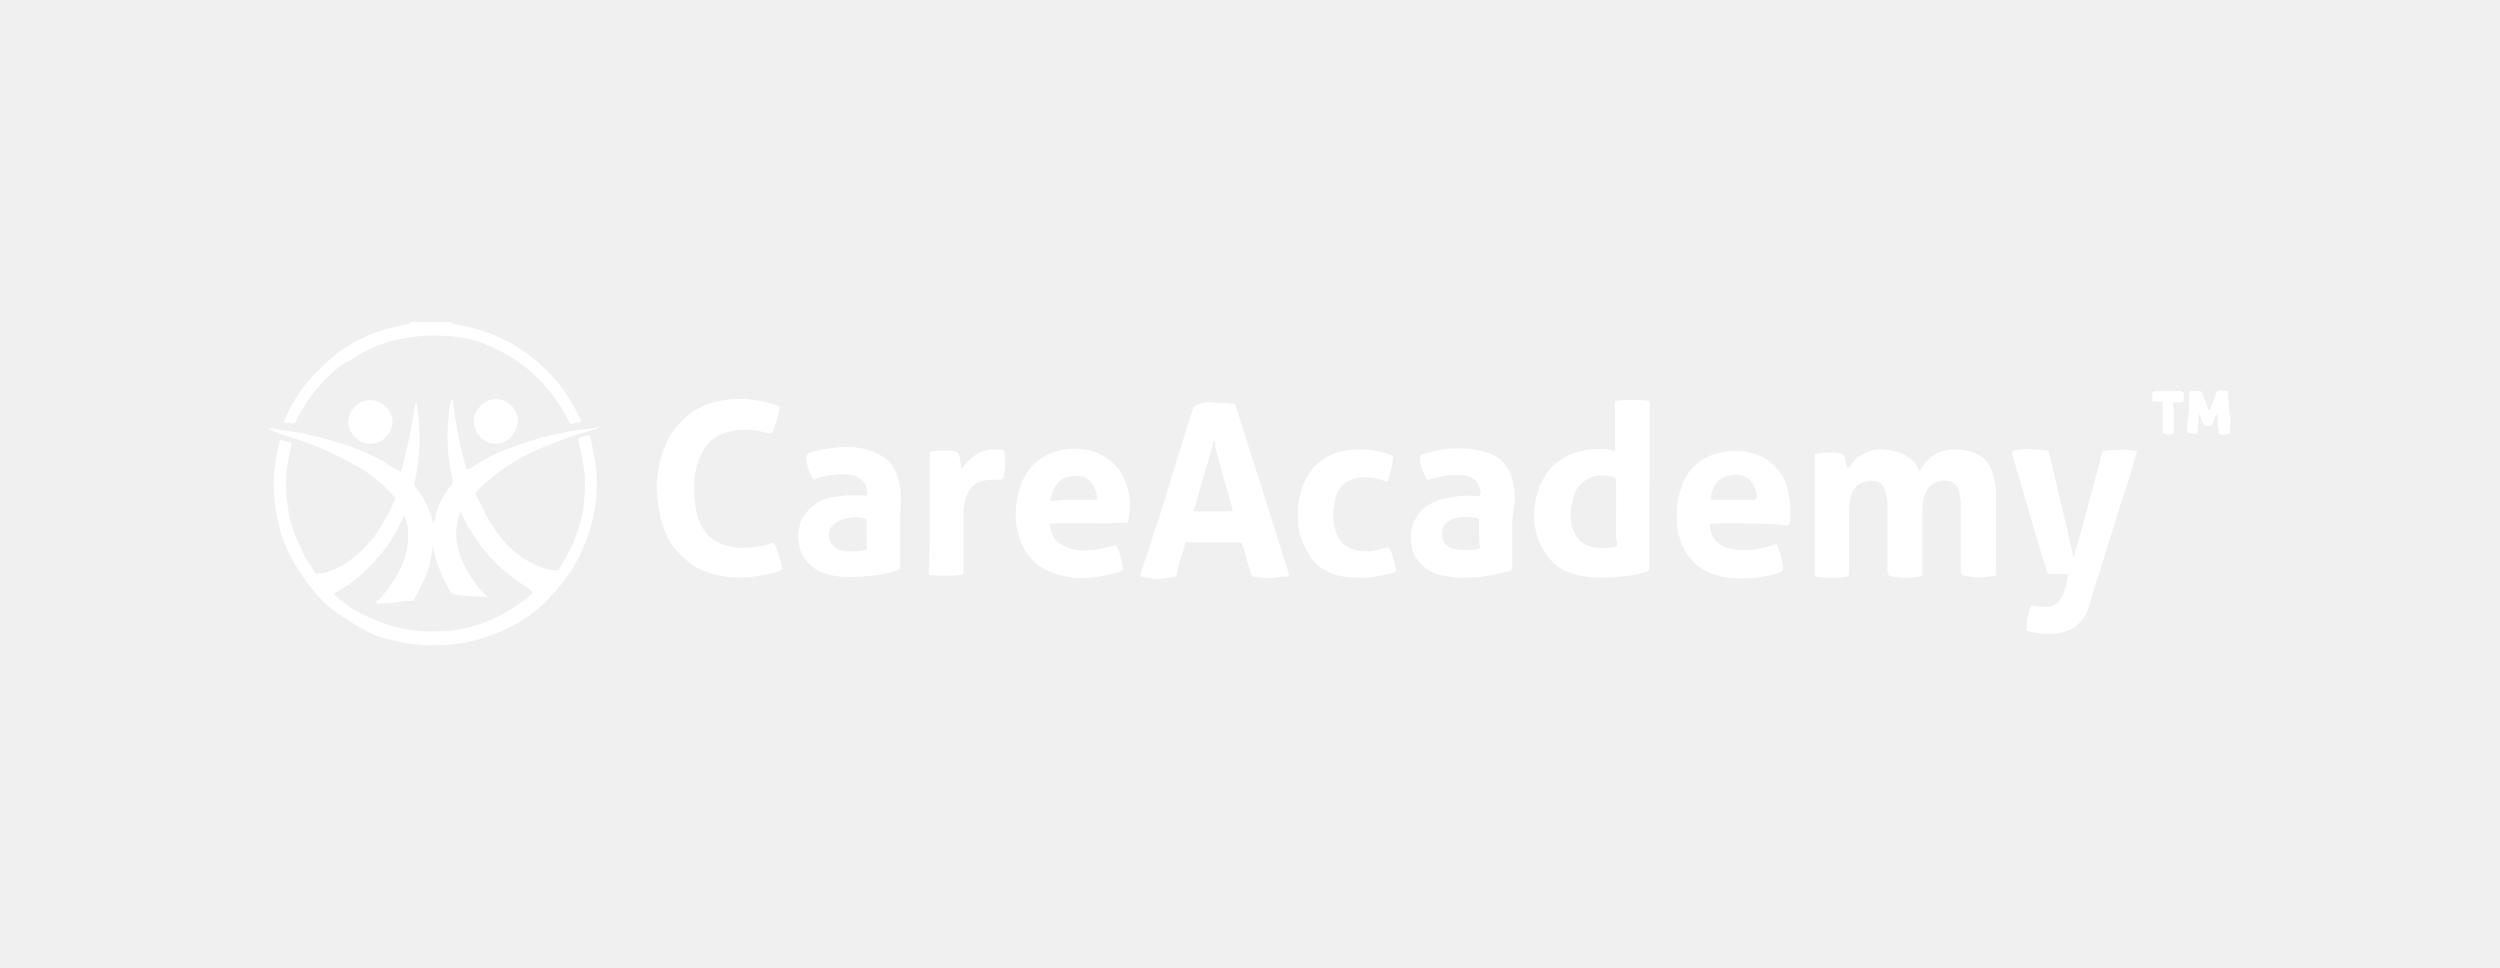
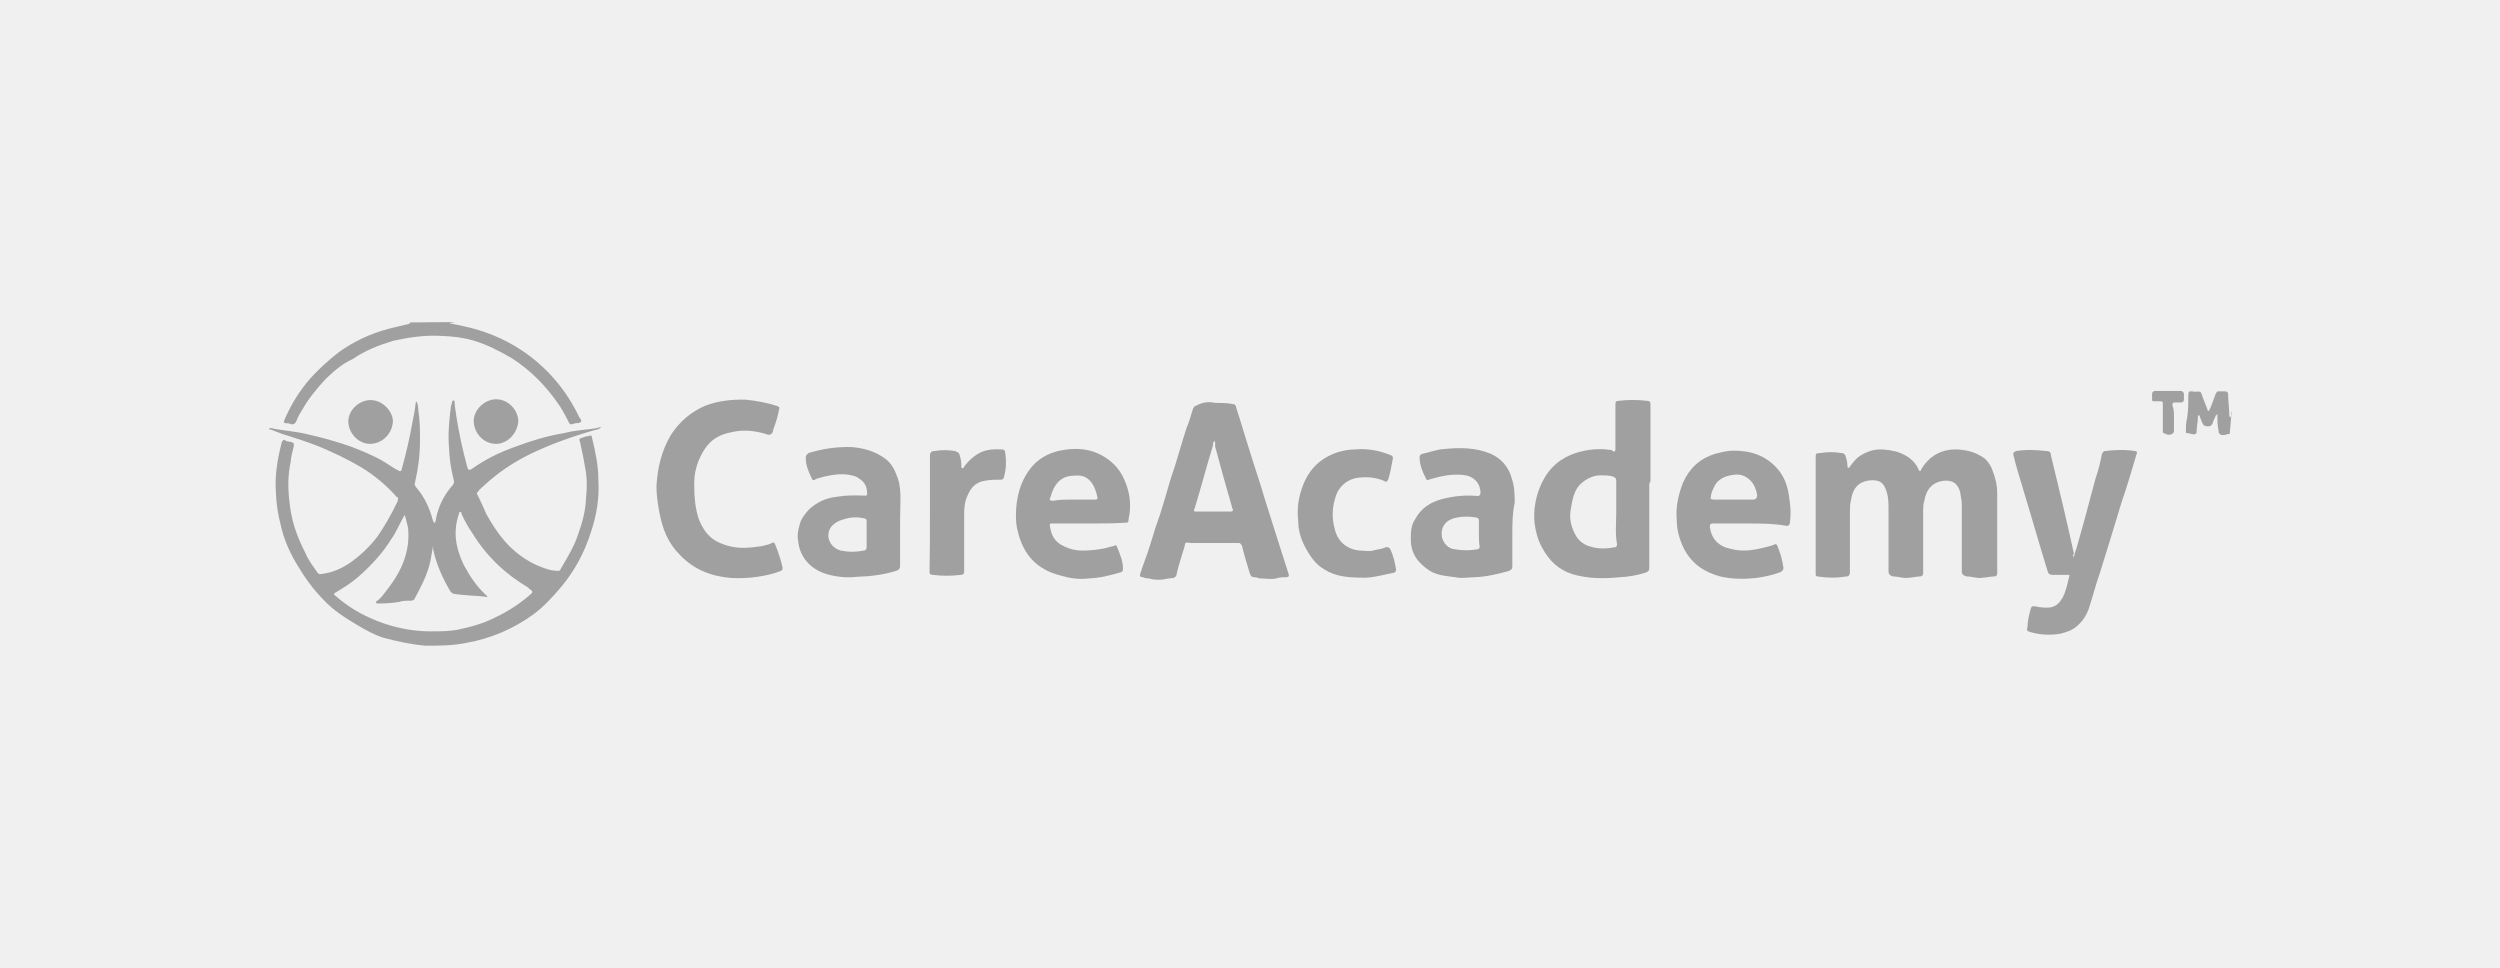
- <svg xmlns="http://www.w3.org/2000/svg" id="Layer_1" data-name="Layer 1" viewBox="0 0 628 243">
-   <defs>
-     <style>
-       .cls-1 {
-         fill: #fff;
-       }
-     </style>
-   </defs>
+ <svg xmlns="http://www.w3.org/2000/svg" version="1.1" id="Layer_1" x="0px" y="0px" viewBox="0 0 628 243" style="enable-background:new 0 0 628 243;" xml:space="preserve">
+   <style type="text/css">
+ 	.st0{fill:#A0A0A0;}
+ </style>
  <g id="kaqCvh.tif">
    <g>
-       <path class="cls-1" d="m114.11,80.91c-.4.26-.79,0-1.19.26,1.19.26,2.25.4,3.44.66,5.16,1.06,10.2,3.05,14.57,5.96,6.36,4.24,11.39,10.06,14.57,16.95.26.4.66.79.4,1.19-.26.26-.79.26-1.19.26s-.79.26-1.06.26c-.4,0-.66-.26-.79-.66-.79-1.46-1.59-3.05-2.38-4.24-3.05-4.63-7.02-8.61-11.79-11.65-3.05-1.85-6.22-3.44-9.53-4.37-2.65-.79-5.16-1.06-7.95-1.19-4.24-.26-8.34.26-12.45,1.19-3.58,1.06-7.02,2.38-10.2,4.63-2.65,1.19-4.77,3.05-6.75,5.03-2.25,2.38-4.24,4.77-5.83,7.55-.66,1.06-1.19,1.99-1.59,3.05-.26.4-.4.66-1.06.66-.66-.26-1.19-.26-1.59-.26s-.4-.26-.26-.66c1.59-3.84,3.84-7.42,6.62-10.59,2.25-2.38,4.63-4.63,7.15-6.62,3.84-2.65,7.95-4.63,12.45-5.83,1.59-.4,3.18-.79,5.03-1.19.26,0,.4-.26.4-.4h10.99Z" />
-       <path class="cls-1" d="m560.1,108.99c-.66,0-1.06.26-1.59.26-.79,0-1.19-.26-1.19-1.06-.26-1.46-.26-2.78-.26-4.24-.26.26-.26.4-.4.4-.26.66-.66,1.46-.79,1.99-.26.4-.4.66-1.06.66-1.06,0-1.19-.26-1.59-1.06-.26-.66-.4-1.19-.66-1.85-.26.26-.26.4-.26.66,0,1.19-.26,2.25-.26,3.44,0,.66-.26.79-.79.79-.4,0-1.06-.26-1.59-.26-.4,0-.26-.26-.26-.4,0-1.19,0-2.25.26-3.44.26-1.85.26-3.58.26-5.43,0-1.19,0-1.46,1.46-1.19,1.85,0,1.46-.4,2.25,1.59.4,1.06.79,1.99,1.06,2.78,0,.26,0,.4.4.4.4-.79.79-1.85,1.06-2.65.26-.66.4-1.19.66-1.85.26-.4.4-.4.66-.4h1.59c.4,0,.66.26.66.66,0,1.85.26,3.44.26,5.16,0,.26,0,.4.26.66.26-.66,0-1.19.26-1.59l-.4,5.96h0Z" />
-       <path class="cls-1" d="m67.5,107.79c.26-.26.4-.26.4-.26,3.05.66,6.22.79,9.4,1.59,3.58.79,7.15,1.85,10.86,3.05,2.78,1.06,5.56,2.25,8.34,3.84,1.19.79,2.38,1.59,3.58,2.25q.66.4.79-.26c1.06-3.97,1.99-7.81,2.65-11.79.26-1.59.66-3.18.79-4.77,0,0,0-.26.26-.4.26.79.4,1.59.4,2.38.4,2.38.4,4.77.4,7.15,0,3.58-.4,7.02-1.19,10.46-.26.66,0,1.19.4,1.59,1.99,2.38,3.18,5.03,3.97,7.95,0,.26.26.4.26.66h.26c.26-1.06.4-2.25.79-3.18.79-2.38,1.99-4.37,3.58-6.22.26-.4.4-.66.26-1.19-.66-2.78-1.06-5.43-1.19-8.21-.26-3.18,0-6.62.4-9.8,0-.66.26-1.19.4-1.85q0-.26.26-.26c.26,0,.26.26.26.4,0,1.19.26,2.25.4,3.44.66,4.37,1.59,8.61,2.78,12.98q.26,1.06,1.06.4c3.44-2.38,7.02-4.24,10.99-5.56,3.97-1.46,7.95-2.65,12.18-3.44,2.65-.66,5.16-.79,7.95-1.19.4,0,.79-.26,1.46-.4-.66.66-1.19.79-1.59.79-5.56,1.59-11.26,3.58-16.55,6.22-3.97,1.99-7.55,4.37-10.86,7.42-.66.66-1.46,1.19-1.99,1.99-.26.26-.26.4,0,.79.79,1.59,1.46,3.18,2.25,4.77,1.85,3.18,3.84,6.22,6.36,8.61,2.65,2.38,5.56,4.24,9,5.16.79.26,1.59.26,2.38.4.4,0,.66,0,.79-.4,1.59-2.78,3.44-5.56,4.37-8.74,1.06-3.05,1.85-5.96,1.99-9.14.26-2.78.26-5.43-.26-8.21-.26-1.99-.79-3.97-1.19-5.96-.26-.66-.26-.79.66-1.06.66-.26,1.06-.26,1.59-.4.4-.26.66,0,.66.4.79,3.44,1.59,6.75,1.59,10.46.26,4.63-.4,9-1.85,13.37-1.59,5.03-3.97,9.53-7.42,13.64-2.25,2.65-4.37,5.03-7.15,7.02-5.03,3.58-10.59,5.96-16.82,7.15-3.44.66-6.75.66-10.2.66-3.58-.26-7.15-1.06-10.59-1.99-2.25-.66-4.37-1.85-6.36-3.05-3.18-1.85-6.22-3.84-8.61-6.36-2.78-2.78-5.03-5.96-7.02-9.4-1.85-3.05-3.05-6.22-3.84-9.53-.66-2.65-1.06-5.43-1.19-8.21-.26-4.24.4-8.34,1.46-12.58.26-.4.4-.66.79-.4.4.26,1.06.4,1.46.4.66.26.79.26.66,1.06-.4,1.46-.66,2.78-.79,3.97-.66,3.18-.66,6.62-.26,9.8.4,4.63,1.85,8.74,3.97,12.98.79,1.85,1.99,3.44,3.05,5.03.26.4.66.26.79.26,2.65-.26,4.77-1.19,7.02-2.65,2.78-1.85,5.16-4.24,7.15-6.75,1.85-2.65,3.44-5.43,4.77-8.34.26-.4.26-.79.4-1.19,0-.26,0-.4-.26-.4-2.65-3.05-5.83-5.56-9.14-7.55-3.44-1.99-6.75-3.58-10.59-5.16-3.05-1.19-6.22-2.25-9.4-3.18-1.19-.66-1.72-.93-2.38-1.06h0Zm41.18,29.4v.4c-.26,1.46-.4,2.78-.79,4.24-.79,3.18-2.38,5.96-3.84,8.74-.26.4-.66.4-1.06.4-1.06,0-1.85,0-2.65.26-1.85.26-3.58.4-5.43.4-.26,0-.4,0-.4-.26s0-.26.26-.4c1.06-.79,1.85-1.99,2.65-3.05,3.44-4.37,5.56-9.4,5.03-15.23-.26-1.06-.4-1.99-.79-3.05-.26,0-.26.26-.26.26-1.06,1.85-1.85,3.84-3.05,5.56-2.25,3.58-5.16,6.75-8.34,9.53-1.85,1.59-3.84,2.78-5.83,3.97-.4.26-.4.4,0,.66,2.65,2.38,5.56,4.24,8.74,5.56,4.77,2.25,10.06,3.44,15.23,3.44,2.25,0,4.63,0,6.75-.4,3.44-.66,6.62-1.59,9.53-3.05,3.44-1.59,6.36-3.58,9.14-5.96q.4-.4,0-.79c-.26-.26-.66-.4-.79-.66-5.83-3.44-10.46-7.95-14.04-13.64-1.06-1.59-1.99-3.18-2.78-5.03,0-.26,0-.4-.26-.4s-.26.26-.26.4c-.4,1.19-.66,2.38-.79,3.84-.26,3.18.66,6.36,1.99,9.14,1.46,2.78,3.18,5.43,5.56,7.55,0,0,.4.26.26.4,0,.26-.26,0-.4,0-2.65-.26-5.16-.26-7.81-.66-.4,0-.79-.26-1.06-.66-1.99-3.44-3.58-7.02-4.37-10.99.13.4.13-.13-.13-.53h0Z" />
-       <path class="cls-1" d="m464.36,117.59c.79-1.06,1.46-1.99,2.38-2.78,2.25-1.46,4.37-2.25,7.02-1.85.79,0,1.59.26,2.38.4,2.65.79,4.63,1.99,5.83,4.63q0,.26.26.26c.26,0,.26-.26.26-.4,2.38-3.97,6.22-5.56,10.86-4.77,1.99.26,3.84,1.06,5.16,2.25.79.79,1.46,1.85,1.85,3.05.66,1.85,1.06,3.58,1.06,5.43v20.26c0,.4-.26.66-.66.66-1.06,0-1.85.26-2.78.26-1.46.26-2.78-.26-4.24-.26q-1.19-.26-1.19-1.19v-16.95c0-1.06-.26-1.99-.4-3.05-.66-2.38-2.25-3.05-4.37-2.78-2.65.4-4.24,2.25-4.63,5.03-.26.79-.26,1.85-.26,2.65v15.63q0,.79-.79.79c-.79,0-1.85.26-2.65.26-1.46.26-2.78-.26-4.24-.26q-1.06-.26-1.06-1.19v-15.36c0-1.46,0-3.05-.4-4.37-.66-2.65-1.99-3.44-4.63-3.05-2.65.4-3.97,1.99-4.37,4.77-.26,1.06-.26,2.25-.26,3.18v14.96q0,1.06-.79,1.06c-2.38.4-4.77.4-7.42,0-.26,0-.4-.26-.4-.4v-29.4c0-1.19,0-1.06,1.19-1.19,1.85-.26,3.44-.26,5.16,0,.66,0,1.06.4,1.19,1.06.26.79.4,1.85.4,2.65.26-.4.26-.26.53,0h0Z" />
-       <path class="cls-1" d="m305.33,101.17c1.46,0,2.78,0,4.37.26.4,0,.79.26.79.79,1.19,3.58,2.25,7.15,3.44,10.86,1.19,3.97,2.65,7.95,3.84,12.05,1.99,6.36,3.97,12.58,5.96,18.94q.26.79-.66.79c-.79,0-1.59,0-2.38.26-1.46.26-2.65,0-3.97,0-.4,0-.79-.26-1.46-.26s-.79-.26-1.06-.79c-.66-2.38-1.46-4.77-1.99-7.15-.26-.4-.4-.66-.79-.66h-12.45c-1.46-.26-1.19,0-1.46,1.06-.66,2.38-1.46,4.63-1.99,7.02,0,.26-.26.4-.66.66-1.06,0-1.99.26-3.05.4s-2.25,0-3.18-.26c-.4,0-.79,0-1.46-.26-.66,0-.79-.26-.66-.79.4-1.06.66-2.25,1.06-3.18,1.06-2.78,1.85-5.83,2.78-8.61,1.46-3.97,2.65-8.21,3.84-12.18,1.46-4.24,2.65-8.61,3.97-12.84.66-1.59,1.06-3.18,1.59-4.77.26-.4.4-.66.79-.66,1.72-.93,3.18-.93,4.77-.66Zm-.26,9.53c-.4.4-.4.79-.4,1.19-1.59,5.16-3.05,10.59-4.63,15.76-.26.66-.26.79.4.79h8.74c.4,0,.66-.26.4-.66-1.46-5.16-3.05-10.46-4.37-15.76.13-.26.13-.66-.13-1.32h0Z" />
-       <path class="cls-1" d="m414.31,121.96v20.66c0,.66-.26.79-.79,1.06-2.25.66-4.37,1.06-6.62,1.19-3.97.4-7.95.4-12.05-.79-3.44-1.06-5.83-3.44-7.55-6.62-1.06-1.85-1.59-3.97-1.85-5.96-.4-3.58.26-7.15,1.85-10.46,1.85-3.84,4.77-6.22,8.74-7.42,2.78-.79,5.43-1.06,8.21-.66.26,0,.66,0,.79.26.4.26.66,0,.66-.4v-11.39c0-.66.26-.79.66-.79,2.38-.26,4.77-.26,7.42,0,.4,0,.66.26.66.66v19.6c-.13.26-.13.66-.13,1.06h0Zm-8.34,6.75v-7.95c0-.66-.26-.79-.79-1.06-1.06-.26-2.25-.26-3.18-.26-2.65,0-5.56,1.99-6.36,4.37-.66,1.59-.79,3.05-1.06,4.63-.26,2.25.26,4.37,1.46,6.36.79,1.19,1.85,1.99,3.18,2.38,1.99.66,4.24.66,6.22.26.66,0,.79-.4.79-.79-.53-2.52-.26-5.16-.26-7.95h0Z" />
-       <path class="cls-1" d="m520.91,139.97c.26-.79.4-1.59.66-2.25.79-2.78,1.59-5.83,2.38-8.61.79-3.05,1.59-5.96,2.38-9,.66-1.99,1.19-3.97,1.59-6.22.26-.4.4-.66.79-.66,2.38-.26,5.03-.4,7.55,0,.4,0,.66.26.4.79-1.19,3.97-2.38,8.21-3.84,12.18-1.85,5.96-3.58,11.79-5.43,17.61-1.06,3.05-1.85,5.96-2.78,9-.66,1.85-1.59,3.18-3.05,4.37-1.19,1.06-2.65,1.46-4.24,1.85-2.38.4-5.03.26-7.42-.4-.79-.26-1.06-.26-.79-1.19,0-1.59.4-3.05.79-4.63.26-.79.26-.66,1.06-.66,1.19.26,2.65.4,3.84.26,1.59-.26,2.38-1.19,3.18-2.65.79-1.59,1.19-3.58,1.59-5.16.26-.4-.26-.4-.4-.4h-3.84q-1.06,0-1.19-.79c-2.25-7.15-4.24-14.17-6.36-21.45-.79-2.65-1.59-5.16-2.25-7.81q-.26-.79.66-1.06c2.38-.4,5.03-.26,7.55,0,.66,0,1.06.26,1.06,1.06,1.99,8.21,3.97,16.55,5.83,24.76-.13.4.13.66.26,1.06-.13,0,0,0,0,0h0Z" />
-       <path class="cls-1" d="m174.36,122.36c0,2.78.26,5.43,1.06,7.95,1.06,2.78,2.65,5.03,5.56,6.22,1.99.79,3.97,1.19,6.22,1.06,1.46,0,2.78-.26,3.97-.4,1.06-.26,1.85-.4,2.65-.79.4-.26.66,0,.79.26.79,1.99,1.46,3.97,1.85,5.96,0,.4-.26.66-.4.66-1.99.79-3.97,1.19-5.96,1.46-1.99.26-4.24.4-6.36.26-5.03-.4-9.4-1.99-12.98-5.83-3.05-3.05-4.37-6.62-5.16-10.86-.4-2.25-.66-4.24-.66-6.36.26-4.63,1.19-8.74,3.58-12.84,2.25-3.44,5.03-5.83,8.74-7.42,3.18-1.19,6.62-1.59,10.2-1.46,2.78.26,5.43.79,7.95,1.59.4.26.66.4.4.79-.26,1.85-.79,3.44-1.46,5.16v.26q-.4,1.19-1.59.79c-2.38-.79-5.03-1.06-7.42-.79-1.85.26-3.58.66-5.03,1.46-1.99,1.06-3.18,2.78-4.24,4.77-1.32,2.91-1.72,5.43-1.72,8.08h0Z" />
-       <path class="cls-1" d="m439.34,131.5h-9.14q-.79,0-.66.79c.4,3.05,2.25,5.03,5.43,5.56,2.65.66,5.16.4,7.95-.26,1.06-.26,1.85-.4,2.78-.79.4-.26.66,0,.79.4.79,1.85,1.19,3.44,1.46,5.43,0,.66-.26.79-.66,1.06-1.99.79-4.24,1.19-6.22,1.46-3.05.26-5.96.26-9-.4-3.97-1.06-7.02-3.05-9-6.75-1.19-2.38-1.85-4.77-1.85-7.42-.26-3.18.4-6.36,1.59-9.4,1.59-3.58,4.24-5.96,7.95-7.15,1.59-.4,3.18-.79,4.63-.79,4.37,0,8.34,1.19,11.26,4.77,1.46,1.85,2.25,3.84,2.65,5.96.4,2.38.66,4.77.26,7.42,0,.4-.26.66-.79.66-3.18-.53-6.36-.53-9.4-.53h0Zm-3.84-5.96h4.77q1.19,0,1.06-1.19c-.26-1.46-.79-2.78-1.85-3.84-1.19-1.06-2.65-1.46-4.24-1.19-2.25.26-3.97,1.19-4.77,3.18-.4.79-.66,1.46-.66,2.25-.26.66,0,.66.66.79,1.46,0,3.31,0,5.03,0h0Z" />
-       <path class="cls-1" d="m273.55,131.5h-9.4q-.4,0-.4.4c.26,1.99.79,3.58,2.65,4.77,1.85,1.06,3.58,1.59,5.56,1.59,2.78,0,5.43-.4,7.95-1.19.4-.26.66,0,.66.26.79,1.85,1.46,3.58,1.46,5.56,0,.4-.26.66-.4.66-2.65.79-5.43,1.46-8.21,1.59-2.38.26-4.63,0-7.02-.66-5.96-1.46-9.53-5.16-10.86-11.39-.26-1.19-.4-2.38-.4-3.58,0-4.63,1.06-9,4.24-12.58,2.25-2.38,5.03-3.58,7.95-3.97,2.38-.4,4.77-.26,7.15.4,3.18,1.06,5.83,3.05,7.42,5.96,1.59,3.05,2.25,5.96,1.85,9.14,0,.66-.26,1.46-.26,1.99,0,.79-.26.79-.79.79-2.91.26-6.22.26-9.14.26h0Zm-3.97-5.96h5.43c.4,0,.66,0,.66-.4-.26-1.46-.66-2.78-1.59-3.97-1.19-1.46-2.65-1.85-4.37-1.59-1.85,0-3.44.79-4.37,2.25-.79,1.06-1.06,2.25-1.46,3.44-.26.4,0,.66.66.66,1.59-.4,3.18-.4,5.03-.4h0Z" />
-       <path class="cls-1" d="m379.88,134.15v8.21c0,.66-.26.79-.79,1.06-2.78.79-5.83,1.46-8.74,1.59-1.59,0-3.18.4-4.77,0-2.25-.26-4.37-.4-6.36-1.59-3.05-1.85-4.77-4.37-4.77-7.81,0-1.85,0-3.58,1.06-5.16,1.46-2.78,3.84-4.24,6.62-5.03,3.05-.79,6.22-1.06,9.14-.79.4,0,.66-.26.66-.66,0-2.65-1.85-4.37-4.37-4.63-2.78-.26-5.56.26-8.34,1.06-.66.26-.79.26-1.06-.4-.79-1.59-1.46-3.18-1.46-5.16,0-.4.26-.66.66-.79,1.85-.4,3.58-1.06,5.43-1.19,3.97-.4,7.95-.4,11.79,1.19,2.65,1.19,4.37,3.18,5.16,5.96.66,1.99.79,3.97.79,6.22-.66,2.78-.66,5.3-.66,7.95h0Zm-8.34,0h0v-3.44c0-.4-.26-.66-.66-.66-1.59-.26-3.18-.26-4.77,0-2.38.4-4.24,1.99-3.84,4.77.26,1.59,1.59,3.05,3.44,3.18,1.85.26,3.58.26,5.43,0,.4,0,.66-.26.66-.66-.26-.93-.26-2.25-.26-3.18h0Z" />
-       <path class="cls-1" d="m226.14,133.88v8.34c0,.66-.26.79-.66,1.06-3.44,1.06-6.75,1.46-10.2,1.59-2.65.26-5.43,0-7.95-.79-3.58-1.19-6.36-3.97-6.75-8.21-.26-1.46,0-2.78.4-4.24.4-1.59,1.46-2.78,2.38-3.84,1.99-1.85,4.24-2.78,6.75-3.05,2.38-.4,4.63-.4,7.02-.26.66,0,.79,0,.66-.79,0-1.46-.66-2.65-1.85-3.44-.4-.4-1.06-.66-1.59-.79-2.65-.66-5.03-.26-7.55.26-.66.26-1.46.26-1.99.66-.4.26-.66,0-.79-.4-.79-1.59-1.46-3.18-1.46-5.16,0-.4.26-.79.66-1.06,3.58-1.06,7.15-1.59,10.86-1.46,3.18.26,5.96,1.06,8.61,3.05,1.46,1.19,2.25,2.78,2.78,4.37.66,1.85.79,3.84.79,5.56-.13,3.31-.13,6.09-.13,8.61h0Zm-8.47.26h0v-3.18c0-.66-.26-.66-.66-.79-1.85-.4-3.44-.26-5.16.26-1.19.26-1.99.79-2.78,1.59-1.85,2.25-.66,5.43,2.25,6.22,1.85.4,3.84.4,5.83,0,.4,0,.66-.26.66-.79-.13-1.06-.13-2.38-.13-3.31h0Z" />
-       <path class="cls-1" d="m341.87,145.14c-3.58,0-6.62-.4-9.14-1.99-2.25-1.19-3.58-3.18-4.77-5.43-1.19-2.25-1.85-4.37-1.85-7.02-.26-2.65,0-5.16.79-7.55,1.46-4.77,4.37-7.95,9.14-9.53,1.46-.4,2.78-.66,4.37-.66,3.18-.26,6.22.26,9.14,1.46.4.26.4.4.4.66-.26,1.85-.66,3.84-1.19,5.43-.26.4-.4.66-.79.4-2.38-1.06-5.03-1.19-7.42-.79-2.78.66-4.63,2.65-5.16,5.43-.66,2.38-.66,5.03,0,7.42.66,3.18,3.18,5.16,6.36,5.43,1.06,0,2.25.26,3.18,0,1.06-.26,2.25-.4,3.18-.79q.66-.26,1.06.4c.79,1.59,1.19,3.44,1.46,5.16,0,.4-.26.79-.66.79-3.05.53-5.69,1.32-8.08,1.19h0Z" />
-       <path class="cls-1" d="m233.55,128.98v-14.57q0-1.06,1.06-1.06c1.85-.26,3.44-.26,5.16,0,.66.26,1.06.4,1.19,1.19.26.79.4,1.85.4,2.65,0,.26,0,.4.26.4s.4-.26.4-.4c1.19-1.59,2.65-2.78,4.24-3.58,1.85-.79,3.58-.79,5.43-.66.4,0,.66.26.66.66.26,1.99.26,4.24-.26,6.22,0,.4-.26.66-.79.66-1.46,0-2.78,0-4.24.26-2.25.4-3.44,1.85-4.24,3.84-.66,1.46-.79,3.05-.79,4.63v14.43q0,.79-.79.79c-2.38.26-4.77.26-7.15,0-.66,0-.79-.26-.79-.79.26-4.9.26-9.93.26-14.7h0Z" />
-       <path class="cls-1" d="m124.57,111.5c-3.05,0-5.56-2.65-5.56-5.83,0-2.78,2.78-5.43,5.56-5.43,3.05,0,5.56,2.65,5.56,5.56-.26,3.18-2.78,5.69-5.56,5.69Z" />
-       <path class="cls-1" d="m92.92,111.5c-2.78,0-5.43-2.65-5.43-5.56s2.65-5.43,5.56-5.43,5.56,2.65,5.56,5.43c-.13,3.05-2.65,5.56-5.69,5.56Z" />
-       <path class="cls-1" d="m546.07,104.88v3.44c0,.4-.26.66-.66.79-.66.26-1.19,0-1.85-.26-.26,0-.26-.26-.26-.4v-6.75c0-.66,0-.79-.79-.79h-1.46c-.4,0-.4-.26-.4-.4v-1.46q0-.79.79-.79h6.36c.4,0,.66.26.79.66v1.46c0,.4-.26.66-.66.66h-1.46c-.4,0-.66,0-.66.66.26,1.06.26,1.99.26,3.18h0Z" />
+       <path class="st0" d="M114.1,80.9c-0.4,0.3-0.8,0-1.2,0.3c1.2,0.3,2.2,0.4,3.4,0.7c5.2,1.1,10.2,3.1,14.6,6    c6.4,4.2,11.4,10.1,14.6,16.9c0.3,0.4,0.7,0.8,0.4,1.2c-0.3,0.3-0.8,0.3-1.2,0.3s-0.8,0.3-1.1,0.3c-0.4,0-0.7-0.3-0.8-0.7    c-0.8-1.5-1.6-3.1-2.4-4.2c-3.1-4.6-7-8.6-11.8-11.7c-3.1-1.8-6.2-3.4-9.5-4.4c-2.7-0.8-5.2-1.1-7.9-1.2    c-4.2-0.3-8.3,0.3-12.4,1.2c-3.6,1.1-7,2.4-10.2,4.6c-2.7,1.2-4.8,3.1-6.8,5c-2.2,2.4-4.2,4.8-5.8,7.6c-0.7,1.1-1.2,2-1.6,3.1    c-0.3,0.4-0.4,0.7-1.1,0.7c-0.7-0.3-1.2-0.3-1.6-0.3s-0.4-0.3-0.3-0.7c1.6-3.8,3.8-7.4,6.6-10.6c2.2-2.4,4.6-4.6,7.2-6.6    c3.8-2.7,7.9-4.6,12.4-5.8c1.6-0.4,3.2-0.8,5-1.2c0.3,0,0.4-0.3,0.4-0.4L114.1,80.9L114.1,80.9z" />
+       <path class="st0" d="M560.1,109c-0.7,0-1.1,0.3-1.6,0.3c-0.8,0-1.2-0.3-1.2-1.1c-0.3-1.5-0.3-2.8-0.3-4.2    c-0.3,0.3-0.3,0.4-0.4,0.4c-0.3,0.7-0.7,1.5-0.8,2c-0.3,0.4-0.4,0.7-1.1,0.7c-1.1,0-1.2-0.3-1.6-1.1c-0.3-0.7-0.4-1.2-0.7-1.8    c-0.3,0.3-0.3,0.4-0.3,0.7c0,1.2-0.3,2.2-0.3,3.4c0,0.7-0.3,0.8-0.8,0.8c-0.4,0-1.1-0.3-1.6-0.3c-0.4,0-0.3-0.3-0.3-0.4    c0-1.2,0-2.2,0.3-3.4c0.3-1.8,0.3-3.6,0.3-5.4c0-1.2,0-1.5,1.5-1.2c1.8,0,1.5-0.4,2.2,1.6c0.4,1.1,0.8,2,1.1,2.8    c0,0.3,0,0.4,0.4,0.4c0.4-0.8,0.8-1.8,1.1-2.7c0.3-0.7,0.4-1.2,0.7-1.8c0.3-0.4,0.4-0.4,0.7-0.4h1.6c0.4,0,0.7,0.3,0.7,0.7    c0,1.8,0.3,3.4,0.3,5.2c0,0.3,0,0.4,0.3,0.7c0.3-0.7,0-1.2,0.3-1.6L560.1,109L560.1,109L560.1,109z" />
+       <path class="st0" d="M67.5,107.8c0.3-0.3,0.4-0.3,0.4-0.3c3.1,0.7,6.2,0.8,9.4,1.6c3.6,0.8,7.2,1.8,10.9,3.1    c2.8,1.1,5.6,2.2,8.3,3.8c1.2,0.8,2.4,1.6,3.6,2.2c0.4,0.3,0.7,0.2,0.8-0.3c1.1-4,2-7.8,2.7-11.8c0.3-1.6,0.7-3.2,0.8-4.8    c0,0,0-0.3,0.3-0.4c0.3,0.8,0.4,1.6,0.4,2.4c0.4,2.4,0.4,4.8,0.4,7.2c0,3.6-0.4,7-1.2,10.5c-0.3,0.7,0,1.2,0.4,1.6    c2,2.4,3.2,5,4,8c0,0.3,0.3,0.4,0.3,0.7h0.3c0.3-1.1,0.4-2.2,0.8-3.2c0.8-2.4,2-4.4,3.6-6.2c0.3-0.4,0.4-0.7,0.3-1.2    c-0.7-2.8-1.1-5.4-1.2-8.2c-0.3-3.2,0-6.6,0.4-9.8c0-0.7,0.3-1.2,0.4-1.8c0-0.2,0.1-0.3,0.3-0.3c0.3,0,0.3,0.3,0.3,0.4    c0,1.2,0.3,2.2,0.4,3.4c0.7,4.4,1.6,8.6,2.8,13c0.2,0.7,0.5,0.8,1.1,0.4c3.4-2.4,7-4.2,11-5.6c4-1.5,7.9-2.7,12.2-3.4    c2.6-0.7,5.2-0.8,7.9-1.2c0.4,0,0.8-0.3,1.5-0.4c-0.7,0.7-1.2,0.8-1.6,0.8c-5.6,1.6-11.3,3.6-16.6,6.2c-4,2-7.6,4.4-10.9,7.4    c-0.7,0.7-1.5,1.2-2,2c-0.3,0.3-0.3,0.4,0,0.8c0.8,1.6,1.5,3.2,2.2,4.8c1.8,3.2,3.8,6.2,6.4,8.6c2.6,2.4,5.6,4.2,9,5.2    c0.8,0.3,1.6,0.3,2.4,0.4c0.4,0,0.7,0,0.8-0.4c1.6-2.8,3.4-5.6,4.4-8.7c1.1-3.1,1.9-6,2-9.1c0.3-2.8,0.3-5.4-0.3-8.2    c-0.3-2-0.8-4-1.2-6c-0.3-0.7-0.3-0.8,0.7-1.1c0.7-0.3,1.1-0.3,1.6-0.4c0.4-0.3,0.7,0,0.7,0.4c0.8,3.4,1.6,6.8,1.6,10.5    c0.3,4.6-0.4,9-1.9,13.4c-1.6,5-4,9.5-7.4,13.6c-2.2,2.6-4.4,5-7.1,7c-5,3.6-10.6,6-16.8,7.1c-3.4,0.7-6.8,0.7-10.2,0.7    c-3.6-0.3-7.2-1.1-10.6-2c-2.2-0.7-4.4-1.9-6.4-3.1c-3.2-1.9-6.2-3.8-8.6-6.4c-2.8-2.8-5-6-7-9.4c-1.8-3.1-3.1-6.2-3.8-9.5    c-0.7-2.6-1.1-5.4-1.2-8.2c-0.3-4.2,0.4-8.3,1.5-12.6c0.3-0.4,0.4-0.7,0.8-0.4c0.4,0.3,1.1,0.4,1.5,0.4c0.7,0.3,0.8,0.3,0.7,1.1    c-0.4,1.5-0.7,2.8-0.8,4c-0.7,3.2-0.7,6.6-0.3,9.8c0.4,4.6,1.8,8.7,4,13c0.8,1.9,2,3.4,3.1,5c0.3,0.4,0.7,0.3,0.8,0.3    c2.7-0.3,4.8-1.2,7-2.6c2.8-1.9,5.2-4.2,7.2-6.8c1.8-2.6,3.4-5.4,4.8-8.3c0.3-0.4,0.3-0.8,0.4-1.2c0-0.3,0-0.4-0.3-0.4    c-2.7-3.1-5.8-5.6-9.1-7.6c-3.4-2-6.8-3.6-10.6-5.2c-3.1-1.2-6.2-2.2-9.4-3.2C68.7,108.2,68.2,107.9,67.5,107.8L67.5,107.8    L67.5,107.8z M108.7,137.2v0.4c-0.3,1.5-0.4,2.8-0.8,4.2c-0.8,3.2-2.4,6-3.8,8.7c-0.3,0.4-0.7,0.4-1.1,0.4c-1.1,0-1.8,0-2.7,0.3    c-1.8,0.3-3.6,0.4-5.4,0.4c-0.3,0-0.4,0-0.4-0.3s0-0.3,0.3-0.4c1.1-0.8,1.8-2,2.7-3.1c3.4-4.4,5.6-9.4,5-15.2    c-0.3-1.1-0.4-2-0.8-3.1c-0.3,0-0.3,0.3-0.3,0.3c-1.1,1.9-1.8,3.8-3.1,5.6c-2.2,3.6-5.2,6.8-8.3,9.5c-1.8,1.6-3.8,2.8-5.8,4    c-0.4,0.3-0.4,0.4,0,0.7c2.7,2.4,5.6,4.2,8.7,5.6c4.8,2.2,10.1,3.4,15.2,3.4c2.2,0,4.6,0,6.8-0.4c3.4-0.7,6.6-1.6,9.5-3.1    c3.4-1.6,6.4-3.6,9.1-6c0.3-0.3,0.3-0.5,0-0.8c-0.3-0.3-0.7-0.4-0.8-0.7c-5.8-3.4-10.5-7.9-14-13.6c-1.1-1.6-2-3.2-2.8-5    c0-0.3,0-0.4-0.3-0.4s-0.3,0.3-0.3,0.4c-0.4,1.2-0.7,2.4-0.8,3.8c-0.3,3.2,0.7,6.4,2,9.1c1.5,2.8,3.2,5.4,5.6,7.6    c0,0,0.4,0.3,0.3,0.4c0,0.3-0.3,0-0.4,0c-2.7-0.3-5.2-0.3-7.8-0.7c-0.4,0-0.8-0.3-1.1-0.7c-2-3.4-3.6-7-4.4-11    C108.9,138.1,108.9,137.6,108.7,137.2L108.7,137.2L108.7,137.2z" />
+       <path class="st0" d="M464.4,117.6c0.8-1.1,1.5-2,2.4-2.8c2.2-1.5,4.4-2.2,7-1.8c0.8,0,1.6,0.3,2.4,0.4c2.6,0.8,4.6,2,5.8,4.6    c0,0.2,0.1,0.3,0.3,0.3c0.3,0,0.3-0.3,0.3-0.4c2.4-4,6.2-5.6,10.9-4.8c2,0.3,3.8,1.1,5.2,2.2c0.8,0.8,1.5,1.8,1.9,3.1    c0.7,1.8,1.1,3.6,1.1,5.4v20.3c0,0.4-0.3,0.7-0.7,0.7c-1.1,0-1.9,0.3-2.8,0.3c-1.5,0.3-2.8-0.3-4.2-0.3c-0.8-0.2-1.2-0.6-1.2-1.2    v-16.9c0-1.1-0.3-2-0.4-3.1c-0.7-2.4-2.2-3.1-4.4-2.8c-2.6,0.4-4.2,2.2-4.6,5c-0.3,0.8-0.3,1.8-0.3,2.6v15.6    c0,0.5-0.3,0.8-0.8,0.8c-0.8,0-1.9,0.3-2.6,0.3c-1.5,0.3-2.8-0.3-4.2-0.3c-0.7-0.2-1.1-0.6-1.1-1.2v-15.4c0-1.5,0-3.1-0.4-4.4    c-0.7-2.7-2-3.4-4.6-3.1c-2.6,0.4-4,2-4.4,4.8c-0.3,1.1-0.3,2.2-0.3,3.2v15c0,0.7-0.3,1.1-0.8,1.1c-2.4,0.4-4.8,0.4-7.4,0    c-0.3,0-0.4-0.3-0.4-0.4v-29.4c0-1.2,0-1.1,1.2-1.2c1.9-0.3,3.4-0.3,5.2,0c0.7,0,1.1,0.4,1.2,1.1c0.3,0.8,0.4,1.8,0.4,2.7    C464.1,117.2,464.1,117.3,464.4,117.6L464.4,117.6L464.4,117.6z" />
+       <path class="st0" d="M305.3,101.2c1.5,0,2.8,0,4.4,0.3c0.4,0,0.8,0.3,0.8,0.8c1.2,3.6,2.2,7.2,3.4,10.9c1.2,4,2.6,7.9,3.8,12.1    c2,6.4,4,12.6,6,18.9c0.2,0.5,0,0.8-0.7,0.8c-0.8,0-1.6,0-2.4,0.3c-1.5,0.3-2.6,0-4,0c-0.4,0-0.8-0.3-1.5-0.3s-0.8-0.3-1.1-0.8    c-0.7-2.4-1.5-4.8-2-7.1c-0.3-0.4-0.4-0.7-0.8-0.7H299c-1.5-0.3-1.2,0-1.5,1.1c-0.7,2.4-1.5,4.6-2,7c0,0.3-0.3,0.4-0.7,0.7    c-1.1,0-2,0.3-3,0.4s-2.2,0-3.2-0.3c-0.4,0-0.8,0-1.5-0.3c-0.7,0-0.8-0.3-0.7-0.8c0.4-1.1,0.7-2.2,1.1-3.2    c1.1-2.8,1.9-5.8,2.8-8.6c1.5-4,2.6-8.2,3.8-12.2c1.5-4.2,2.6-8.6,4-12.8c0.7-1.6,1.1-3.2,1.6-4.8c0.3-0.4,0.4-0.7,0.8-0.7    C302.3,100.9,303.7,100.9,305.3,101.2L305.3,101.2z M305.1,110.7c-0.4,0.4-0.4,0.8-0.4,1.2c-1.6,5.2-3,10.6-4.6,15.8    c-0.3,0.7-0.3,0.8,0.4,0.8h8.7c0.4,0,0.7-0.3,0.4-0.7c-1.5-5.2-3-10.5-4.4-15.8C305.3,111.8,305.3,111.4,305.1,110.7L305.1,110.7    L305.1,110.7z" />
+       <path class="st0" d="M414.3,122v20.7c0,0.7-0.3,0.8-0.8,1.1c-2.2,0.7-4.4,1.1-6.6,1.2c-4,0.4-8,0.4-12-0.8    c-3.4-1.1-5.8-3.4-7.5-6.6c-1.1-1.9-1.6-4-1.9-6c-0.4-3.6,0.3-7.2,1.9-10.5c1.9-3.8,4.8-6.2,8.7-7.4c2.8-0.8,5.4-1.1,8.2-0.7    c0.3,0,0.7,0,0.8,0.3c0.4,0.3,0.7,0,0.7-0.4v-11.4c0-0.7,0.3-0.8,0.7-0.8c2.4-0.3,4.8-0.3,7.4,0c0.4,0,0.7,0.3,0.7,0.7v19.6    C414.3,121.2,414.3,121.6,414.3,122L414.3,122L414.3,122z M406,128.7v-7.9c0-0.7-0.3-0.8-0.8-1.1c-1.1-0.3-2.2-0.3-3.2-0.3    c-2.6,0-5.6,2-6.4,4.4c-0.7,1.6-0.8,3.1-1.1,4.6c-0.3,2.2,0.3,4.4,1.5,6.4c0.8,1.2,1.9,2,3.2,2.4c2,0.7,4.2,0.7,6.2,0.3    c0.7,0,0.8-0.4,0.8-0.8C405.7,134.1,406,131.5,406,128.7L406,128.7L406,128.7z" />
+       <path class="st0" d="M520.9,140c0.3-0.8,0.4-1.6,0.7-2.2c0.8-2.8,1.6-5.8,2.4-8.6c0.8-3.1,1.6-6,2.4-9c0.7-2,1.2-4,1.6-6.2    c0.3-0.4,0.4-0.7,0.8-0.7c2.4-0.3,5-0.4,7.5,0c0.4,0,0.7,0.3,0.4,0.8c-1.2,4-2.4,8.2-3.8,12.2c-1.8,6-3.6,11.8-5.4,17.6    c-1.1,3.1-1.8,6-2.8,9c-0.7,1.9-1.6,3.2-3,4.4c-1.2,1.1-2.7,1.5-4.2,1.9c-2.4,0.4-5,0.3-7.4-0.4c-0.8-0.3-1.1-0.3-0.8-1.2    c0-1.6,0.4-3.1,0.8-4.6c0.3-0.8,0.3-0.7,1.1-0.7c1.2,0.3,2.6,0.4,3.8,0.3c1.6-0.3,2.4-1.2,3.2-2.6c0.8-1.6,1.2-3.6,1.6-5.2    c0.3-0.4-0.3-0.4-0.4-0.4h-3.8c-0.7,0-1.1-0.3-1.2-0.8c-2.2-7.1-4.2-14.2-6.4-21.4c-0.8-2.7-1.6-5.2-2.2-7.8    c-0.2-0.5,0-0.9,0.7-1.1c2.4-0.4,5-0.3,7.6,0c0.7,0,1.1,0.3,1.1,1.1c2,8.2,4,16.6,5.8,24.8C520.5,139.3,520.8,139.6,520.9,140    C520.8,140,520.9,140,520.9,140L520.9,140L520.9,140z" />
+       <path class="st0" d="M174.4,122.4c0,2.8,0.3,5.4,1.1,7.9c1.1,2.8,2.6,5,5.6,6.2c2,0.8,4,1.2,6.2,1.1c1.5,0,2.8-0.3,4-0.4    c1.1-0.3,1.9-0.4,2.6-0.8c0.4-0.3,0.7,0,0.8,0.3c0.8,2,1.5,4,1.9,6c0,0.4-0.3,0.7-0.4,0.7c-2,0.8-4,1.2-6,1.5    c-2,0.3-4.2,0.4-6.4,0.3c-5-0.4-9.4-2-13-5.8c-3.1-3.1-4.4-6.6-5.2-10.9c-0.4-2.2-0.7-4.2-0.7-6.4c0.3-4.6,1.2-8.7,3.6-12.8    c2.2-3.4,5-5.8,8.7-7.4c3.2-1.2,6.6-1.6,10.2-1.5c2.8,0.3,5.4,0.8,7.9,1.6c0.4,0.3,0.7,0.4,0.4,0.8c-0.3,1.8-0.8,3.4-1.5,5.2v0.3    c-0.3,0.8-0.8,1.1-1.6,0.8c-2.4-0.8-5-1.1-7.4-0.8c-1.9,0.3-3.6,0.7-5,1.5c-2,1.1-3.2,2.8-4.2,4.8    C174.7,117.2,174.3,119.7,174.4,122.4L174.4,122.4L174.4,122.4z" />
+       <path class="st0" d="M439.3,131.5h-9.1c-0.5,0-0.7,0.3-0.7,0.8c0.4,3.1,2.2,5,5.4,5.6c2.6,0.7,5.2,0.4,8-0.3    c1.1-0.3,1.9-0.4,2.8-0.8c0.4-0.3,0.7,0,0.8,0.4c0.8,1.9,1.2,3.4,1.5,5.4c0,0.7-0.3,0.8-0.7,1.1c-2,0.8-4.2,1.2-6.2,1.5    c-3,0.3-6,0.3-9-0.4c-4-1.1-7-3.1-9-6.8c-1.2-2.4-1.9-4.8-1.9-7.4c-0.3-3.2,0.4-6.4,1.6-9.4c1.6-3.6,4.2-6,8-7.2    c1.6-0.4,3.2-0.8,4.6-0.8c4.4,0,8.3,1.2,11.3,4.8c1.5,1.8,2.2,3.8,2.6,6c0.4,2.4,0.7,4.8,0.3,7.4c0,0.4-0.3,0.7-0.8,0.7    C445.6,131.5,442.4,131.5,439.3,131.5L439.3,131.5L439.3,131.5z M435.5,125.5h4.8c0.8,0,1.1-0.4,1.1-1.2c-0.3-1.5-0.8-2.8-1.9-3.8    c-1.2-1.1-2.6-1.5-4.2-1.2c-2.2,0.3-4,1.2-4.8,3.2c-0.4,0.8-0.7,1.5-0.7,2.2c-0.3,0.7,0,0.7,0.7,0.8    C431.9,125.5,433.8,125.5,435.5,125.5L435.5,125.5z" />
+       <path class="st0" d="M273.5,131.5h-9.4c-0.3,0-0.4,0.1-0.4,0.4c0.3,2,0.8,3.6,2.6,4.8c1.9,1.1,3.6,1.6,5.6,1.6    c2.8,0,5.4-0.4,8-1.2c0.4-0.3,0.7,0,0.7,0.3c0.8,1.9,1.5,3.6,1.5,5.6c0,0.4-0.3,0.7-0.4,0.7c-2.6,0.8-5.4,1.5-8.2,1.6    c-2.4,0.3-4.6,0-7-0.7c-6-1.5-9.5-5.2-10.9-11.4c-0.3-1.2-0.4-2.4-0.4-3.6c0-4.6,1.1-9,4.2-12.6c2.2-2.4,5-3.6,8-4    c2.4-0.4,4.8-0.3,7.1,0.4c3.2,1.1,5.8,3.1,7.4,6c1.6,3.1,2.2,6,1.9,9.1c0,0.7-0.3,1.5-0.3,2c0,0.8-0.3,0.8-0.8,0.8    C279.8,131.5,276.5,131.5,273.5,131.5L273.5,131.5L273.5,131.5z M269.6,125.5h5.4c0.4,0,0.7,0,0.7-0.4c-0.3-1.5-0.7-2.8-1.6-4    c-1.2-1.5-2.6-1.8-4.4-1.6c-1.9,0-3.4,0.8-4.4,2.2c-0.8,1.1-1.1,2.2-1.5,3.4c-0.3,0.4,0,0.7,0.7,0.7    C266.1,125.5,267.7,125.5,269.6,125.5L269.6,125.5L269.6,125.5z" />
+       <path class="st0" d="M379.9,134.1v8.2c0,0.7-0.3,0.8-0.8,1.1c-2.8,0.8-5.8,1.5-8.7,1.6c-1.6,0-3.2,0.4-4.8,0    c-2.2-0.3-4.4-0.4-6.4-1.6c-3-1.9-4.8-4.4-4.8-7.8c0-1.9,0-3.6,1.1-5.2c1.5-2.8,3.8-4.2,6.6-5c3-0.8,6.2-1.1,9.1-0.8    c0.4,0,0.7-0.3,0.7-0.7c0-2.7-1.9-4.4-4.4-4.6c-2.8-0.3-5.6,0.3-8.3,1.1c-0.7,0.3-0.8,0.3-1.1-0.4c-0.8-1.6-1.5-3.2-1.5-5.2    c0-0.4,0.3-0.7,0.7-0.8c1.9-0.4,3.6-1.1,5.4-1.2c4-0.4,8-0.4,11.8,1.2c2.6,1.2,4.4,3.2,5.2,6c0.7,2,0.8,4,0.8,6.2    C379.9,129,379.9,131.5,379.9,134.1L379.9,134.1L379.9,134.1z M371.5,134.1L371.5,134.1v-3.4c0-0.4-0.3-0.7-0.7-0.7    c-1.6-0.3-3.2-0.3-4.8,0c-2.4,0.4-4.2,2-3.8,4.8c0.3,1.6,1.6,3.1,3.4,3.2c1.9,0.3,3.6,0.3,5.4,0c0.4,0,0.7-0.3,0.7-0.7    C371.5,136.4,371.5,135.1,371.5,134.1L371.5,134.1L371.5,134.1z" />
+       <path class="st0" d="M226.1,133.9v8.3c0,0.7-0.3,0.8-0.7,1.1c-3.4,1.1-6.8,1.5-10.2,1.6c-2.6,0.3-5.4,0-7.9-0.8    c-3.6-1.2-6.4-4-6.8-8.2c-0.3-1.5,0-2.8,0.4-4.2c0.4-1.6,1.5-2.8,2.4-3.8c2-1.8,4.2-2.8,6.8-3.1c2.4-0.4,4.6-0.4,7-0.3    c0.7,0,0.8,0,0.7-0.8c0-1.5-0.7-2.7-1.9-3.4c-0.4-0.4-1.1-0.7-1.6-0.8c-2.6-0.7-5-0.3-7.6,0.3c-0.7,0.3-1.5,0.3-2,0.7    c-0.4,0.3-0.7,0-0.8-0.4c-0.8-1.6-1.5-3.2-1.5-5.2c0-0.4,0.3-0.8,0.7-1.1c3.6-1.1,7.1-1.6,10.9-1.5c3.2,0.3,6,1.1,8.6,3.1    c1.5,1.2,2.2,2.8,2.8,4.4c0.7,1.8,0.8,3.8,0.8,5.6C226.1,128.6,226.1,131.4,226.1,133.9L226.1,133.9L226.1,133.9z M217.7,134.1    L217.7,134.1V131c0-0.7-0.3-0.7-0.7-0.8c-1.9-0.4-3.4-0.3-5.2,0.3c-1.2,0.3-2,0.8-2.8,1.6c-1.9,2.2-0.7,5.4,2.2,6.2    c1.9,0.4,3.8,0.4,5.8,0c0.4,0,0.7-0.3,0.7-0.8C217.7,136.4,217.7,135.1,217.7,134.1L217.7,134.1L217.7,134.1z" />
+       <path class="st0" d="M341.9,145.1c-3.6,0-6.6-0.4-9.1-2c-2.2-1.2-3.6-3.2-4.8-5.4s-1.9-4.4-1.9-7c-0.3-2.6,0-5.2,0.8-7.6    c1.5-4.8,4.4-7.9,9.1-9.5c1.5-0.4,2.8-0.7,4.4-0.7c3.2-0.3,6.2,0.3,9.1,1.5c0.4,0.3,0.4,0.4,0.4,0.7c-0.3,1.8-0.7,3.8-1.2,5.4    c-0.3,0.4-0.4,0.7-0.8,0.4c-2.4-1.1-5-1.2-7.4-0.8c-2.8,0.7-4.6,2.7-5.2,5.4c-0.7,2.4-0.7,5,0,7.4c0.7,3.2,3.2,5.2,6.4,5.4    c1.1,0,2.2,0.3,3.2,0c1.1-0.3,2.2-0.4,3.2-0.8c0.4-0.2,0.8,0,1.1,0.4c0.8,1.6,1.2,3.4,1.5,5.2c0,0.4-0.3,0.8-0.7,0.8    C346.9,144.5,344.3,145.3,341.9,145.1L341.9,145.1L341.9,145.1z" />
+       <path class="st0" d="M233.6,129v-14.6c0-0.7,0.4-1.1,1.1-1.1c1.9-0.3,3.4-0.3,5.2,0c0.7,0.3,1.1,0.4,1.2,1.2    c0.3,0.8,0.4,1.8,0.4,2.7c0,0.3,0,0.4,0.3,0.4s0.4-0.3,0.4-0.4c1.2-1.6,2.6-2.8,4.2-3.6c1.9-0.8,3.6-0.8,5.4-0.7    c0.4,0,0.7,0.3,0.7,0.7c0.3,2,0.3,4.2-0.3,6.2c0,0.4-0.3,0.7-0.8,0.7c-1.5,0-2.8,0-4.2,0.3c-2.2,0.4-3.4,1.8-4.2,3.8    c-0.7,1.5-0.8,3.1-0.8,4.6v14.4c0,0.5-0.3,0.8-0.8,0.8c-2.4,0.3-4.8,0.3-7.1,0c-0.7,0-0.8-0.3-0.8-0.8    C233.6,138.8,233.6,133.7,233.6,129L233.6,129L233.6,129z" />
+       <path class="st0" d="M124.6,111.5c-3.1,0-5.6-2.7-5.6-5.8c0-2.8,2.8-5.4,5.6-5.4c3.1,0,5.6,2.7,5.6,5.6    C129.9,109,127.4,111.5,124.6,111.5L124.6,111.5z" />
+       <path class="st0" d="M92.9,111.5c-2.8,0-5.4-2.7-5.4-5.6s2.7-5.4,5.6-5.4s5.6,2.7,5.6,5.4C98.5,109,96,111.5,92.9,111.5z" />
+       <path class="st0" d="M546.1,104.9v3.4c0,0.4-0.3,0.7-0.7,0.8c-0.7,0.3-1.2,0-1.8-0.3c-0.3,0-0.3-0.3-0.3-0.4v-6.8    c0-0.7,0-0.8-0.8-0.8h-1.5c-0.4,0-0.4-0.3-0.4-0.4V99c0-0.5,0.3-0.8,0.8-0.8h6.4c0.4,0,0.7,0.3,0.8,0.7v1.5c0,0.4-0.3,0.7-0.7,0.7    h-1.5c-0.4,0-0.7,0-0.7,0.7C546.1,102.8,546.1,103.7,546.1,104.9C546.1,104.9,546.1,104.9,546.1,104.9z" />
    </g>
  </g>
</svg>
